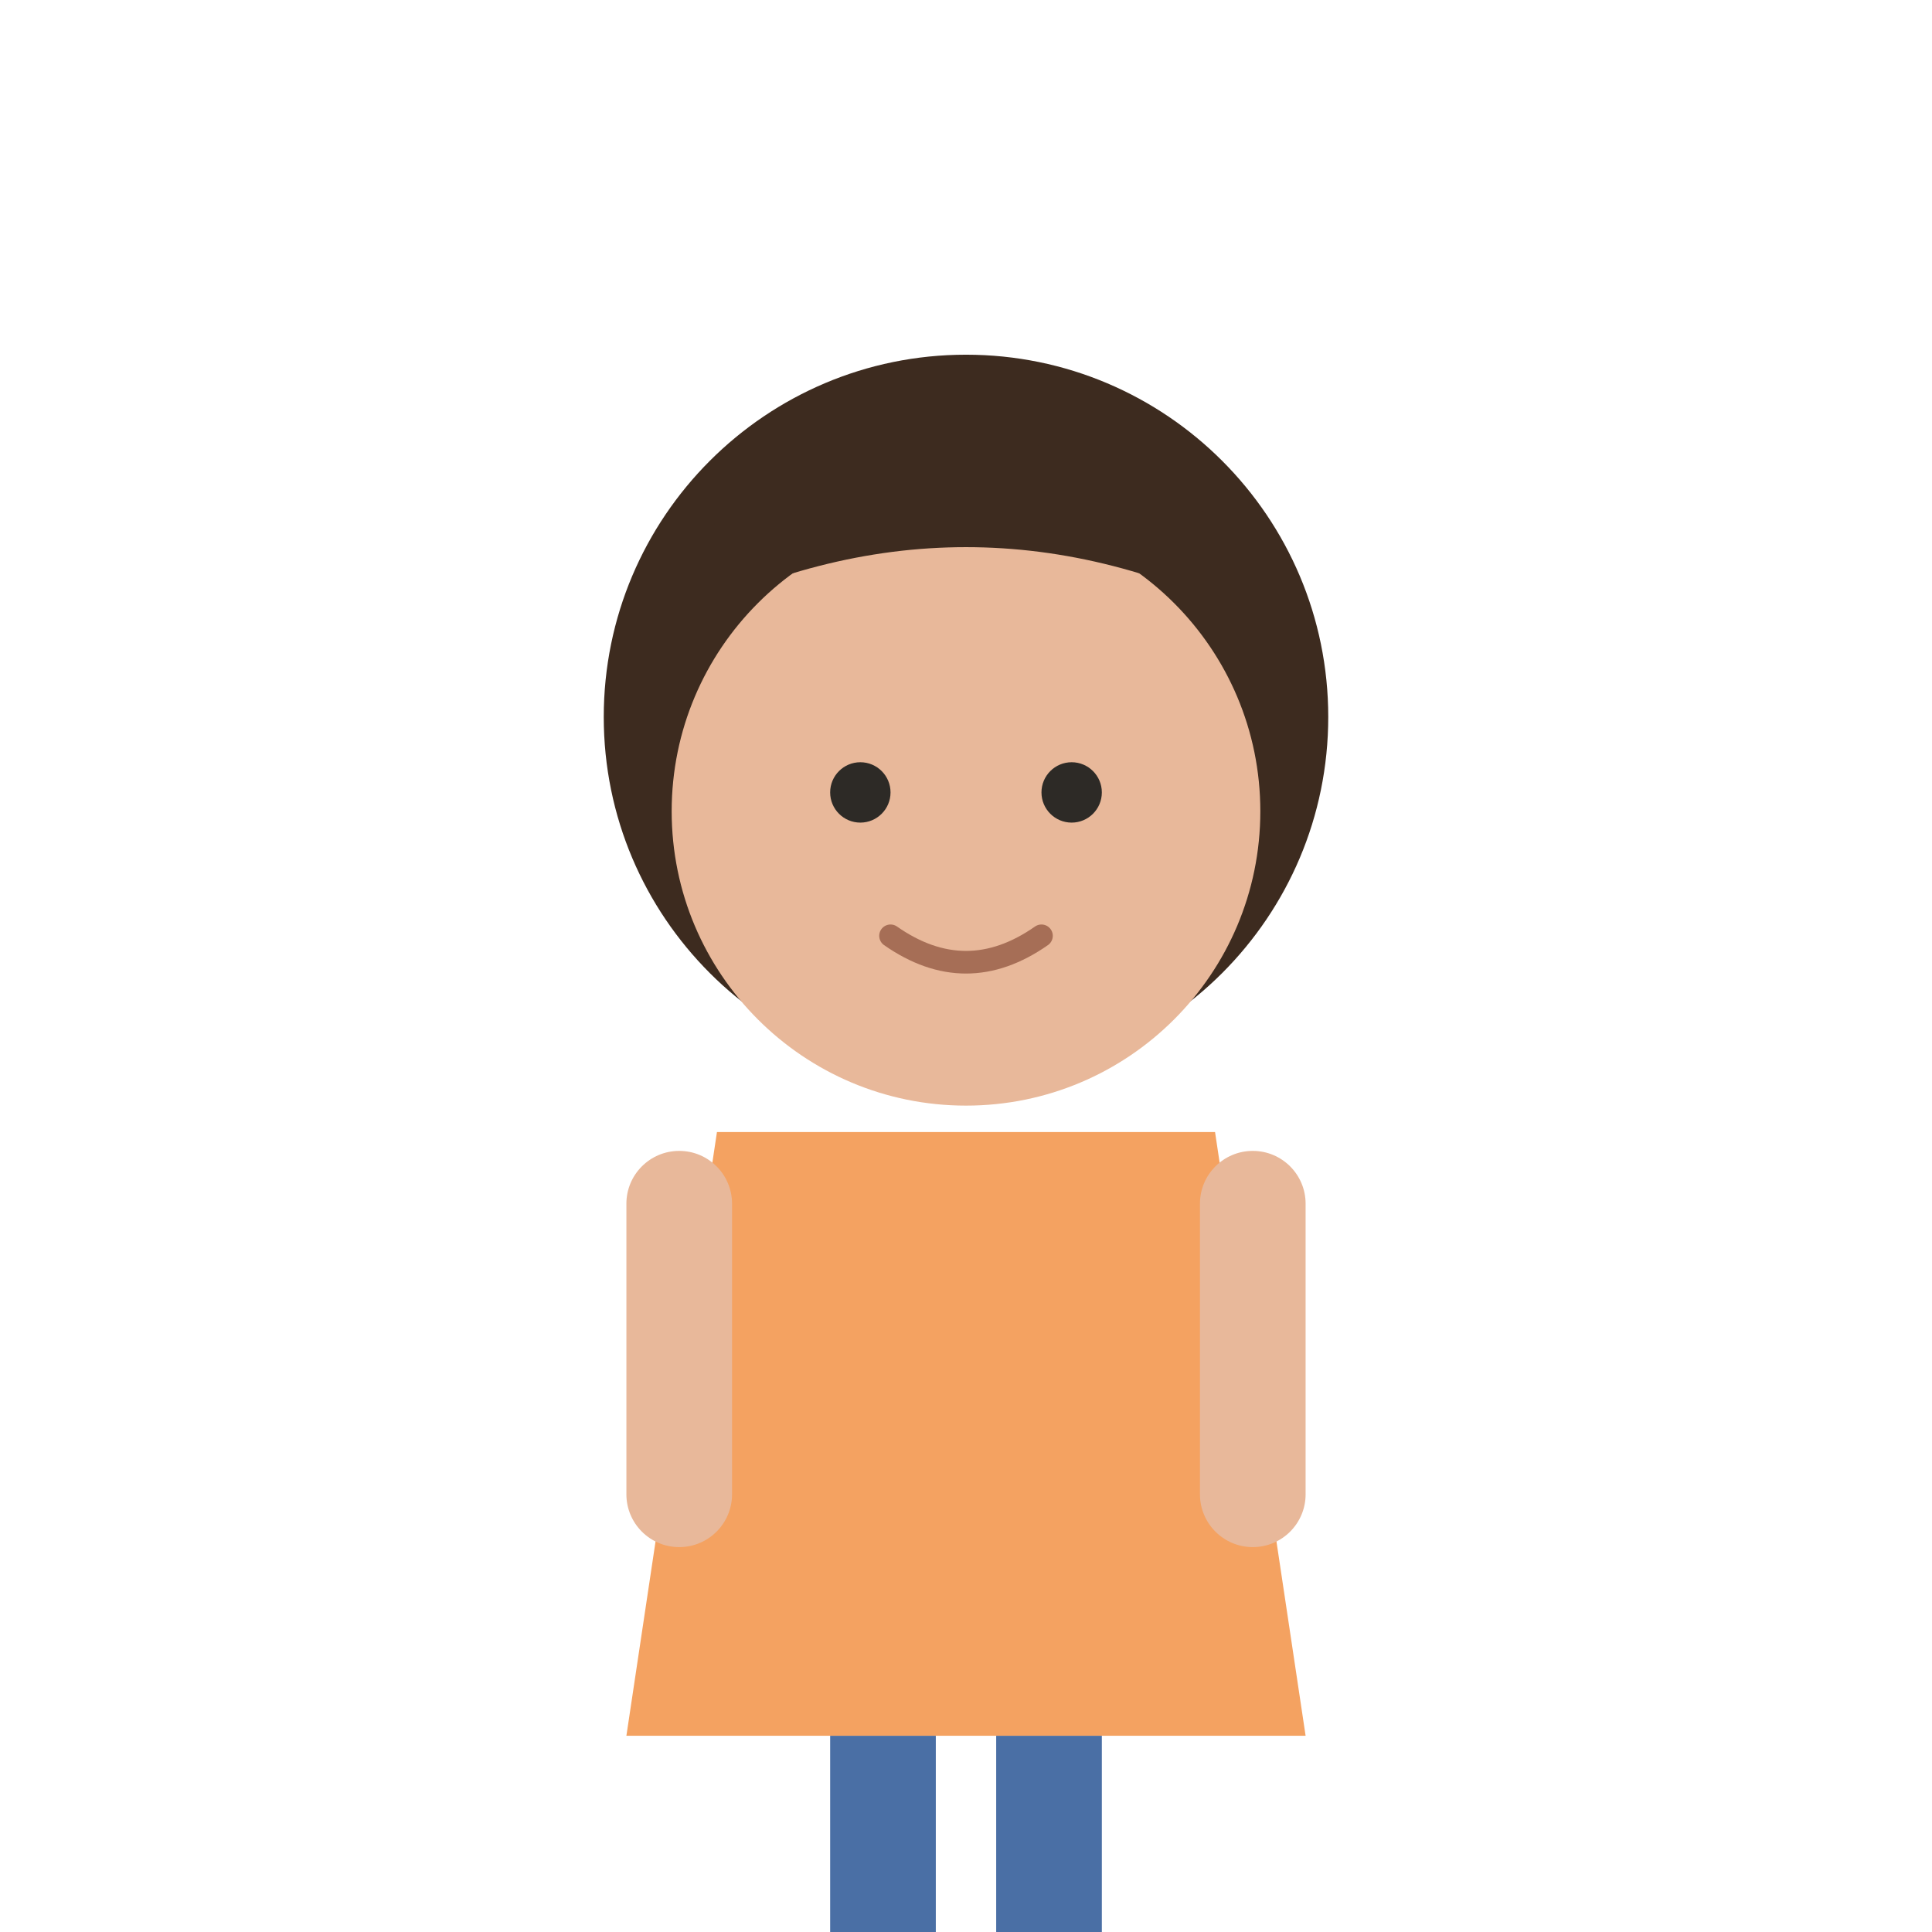
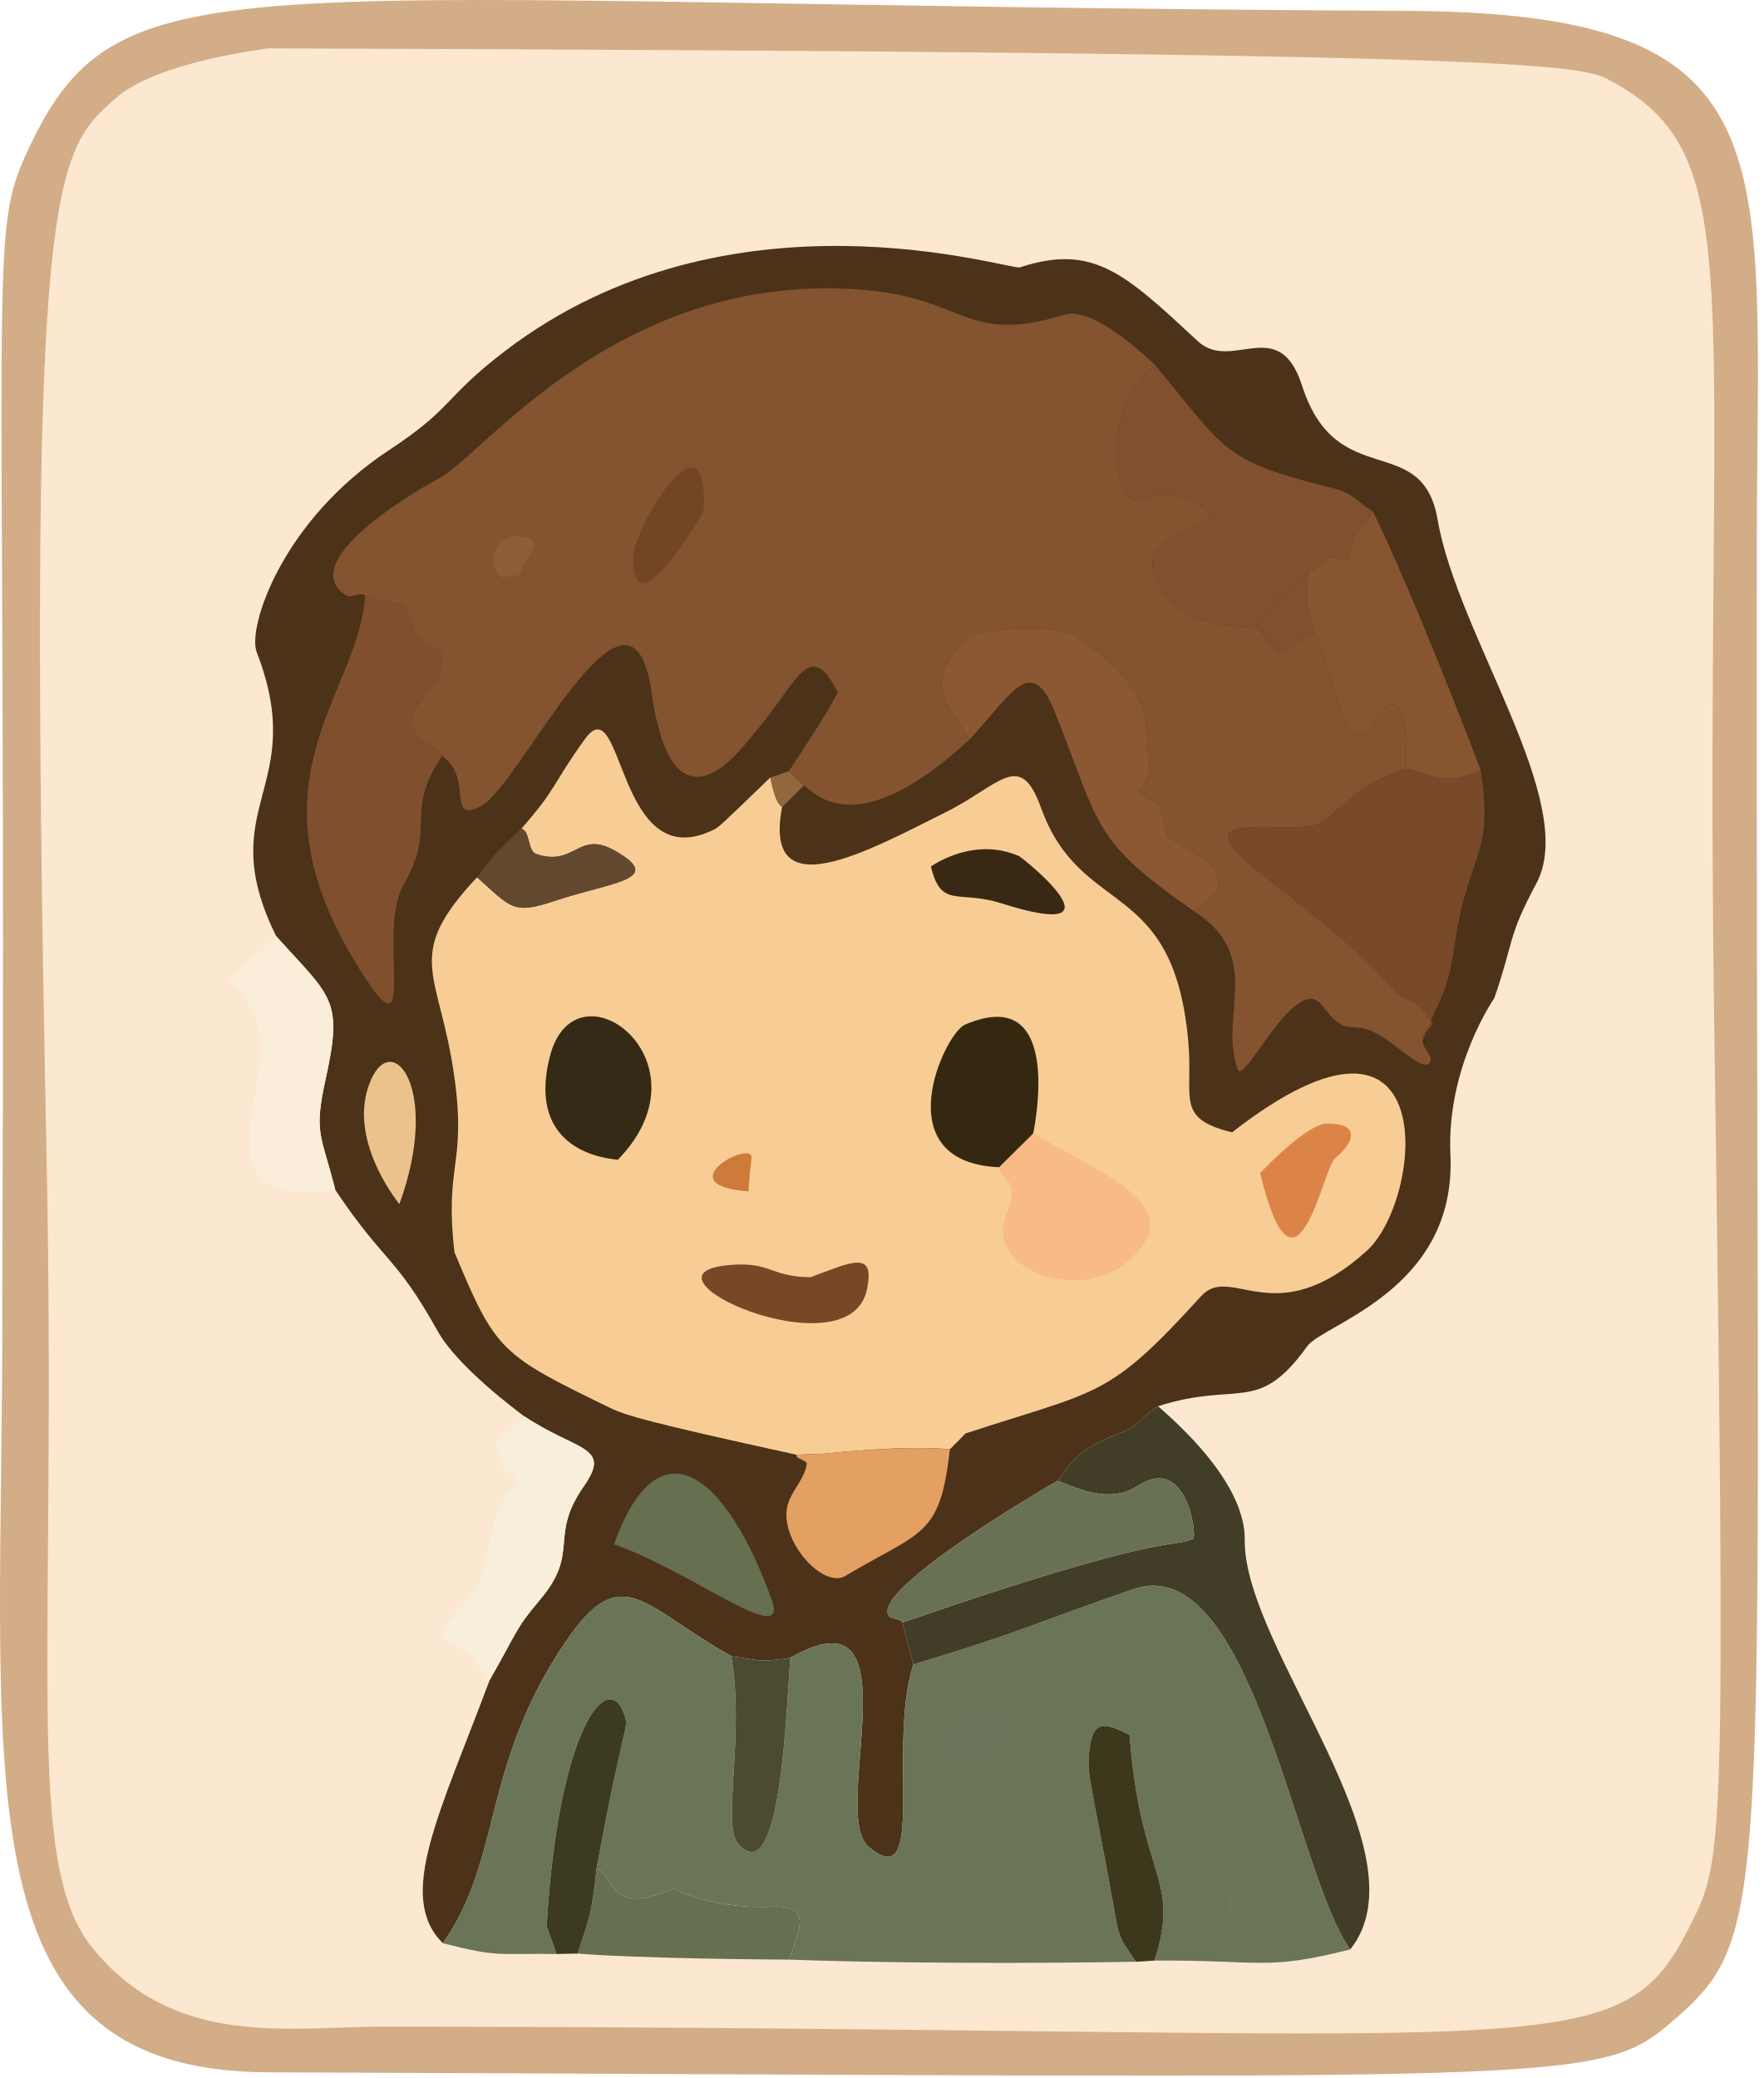
- <svg xmlns="http://www.w3.org/2000/svg" viewBox="0 0 512 512">
-   <circle cx="256" cy="190" r="96" fill="#3d2b1f" />
-   <circle cx="256" cy="215" r="78" fill="#e8b89a" />
-   <path d="M178 165 Q256 125 334 165 Q334 125 256 115 Q178 125 178 165" fill="#3d2b1f" />
-   <circle cx="228" cy="210" r="8" fill="#2d2a26" />
-   <circle cx="284" cy="210" r="8" fill="#2d2a26" />
-   <path d="M236 248 Q256 262 276 248" fill="none" stroke="#a66e56" stroke-width="6" stroke-linecap="round" />
-   <path d="M190 300 L322 300 L346 460 L166 460 Z" fill="#f4a261" />
-   <rect x="166" y="305" width="28" height="105" rx="14" fill="#e8b89a" />
-   <rect x="318" y="305" width="28" height="105" rx="14" fill="#e8b89a" />
-   <rect x="220" y="460" width="28" height="52" fill="#4a6fa5" />
-   <rect x="264" y="460" width="28" height="52" fill="#4a6fa5" />
+ <svg xmlns="http://www.w3.org/2000/svg" width="112" height="132" viewBox="0 0 112 132" fill="none">
+   <path fill-rule="evenodd" clip-rule="evenodd" d="M0.144 81.945C0.429 15.372 -0.81 15.033 1.822 9.435C7.706 -3.079 14.53 0.333 89.299 0.689C113.891 0.807 111.623 9.552 111.588 34.183C111.466 120.926 112.986 122.555 106.313 128.321C101.472 132.506 100.694 131.957 17.033 131.639C-3.095 131.562 0.259 112.558 0.144 81.945Z" fill="#D3AD87" />
+   <path fill-rule="evenodd" clip-rule="evenodd" d="M17.05 3.074C100.428 3.327 100.526 4.139 102.504 5.242C111.302 10.15 108.21 18.234 108.876 64.797C109.634 117.743 109.459 118.095 107.406 122.204C102.709 131.607 99.525 128.787 24.402 128.736C18.384 128.733 11.049 130.164 5.851 123.707C1.51 118.311 3.62 105.749 2.956 73.367C1.683 11.183 3.352 9.727 7.411 6.186C9.892 4.024 16.247 3.181 17.05 3.074Z" fill="#FCE8D0" />
+   <path fill-rule="evenodd" clip-rule="evenodd" d="M17.543 59.471C13.434 51.148 19.668 50.124 16.303 41.419C15.708 39.881 17.875 33.084 24.733 28.578C28.797 25.906 28.161 25.299 32.044 22.323C46.333 11.376 64.152 17.188 64.781 16.982C69.447 15.45 71.465 17.388 76.077 21.671C78.239 23.678 81.228 19.901 82.707 24.511C84.891 31.324 90.333 27.309 91.311 33.011C92.579 40.398 100.327 50.992 97.584 56.114C95.722 59.589 96.194 59.697 94.912 63.404C94.901 63.434 91.865 67.75 92.123 73.365C92.517 81.96 84.053 84.09 83.025 85.521C79.883 89.904 78.656 87.689 73.553 89.327C72.183 90.249 72.442 90.561 70.833 91.158C68.211 92.13 67.808 93.323 67.168 94.065C66.957 94.177 55.424 100.853 56.429 102.606C56.596 102.896 57.153 102.776 57.32 103.066C57.55 103.954 57.78 104.842 58.01 105.73C56.33 110.911 58.928 120.502 55.16 117.304C52.649 115.173 58.361 100.624 50.201 105.307C48.23 105.595 48.336 105.466 46.447 105.201C40.837 102.065 39.515 99.005 35.923 104.291C30.576 112.161 31.909 118.092 28.131 123.438C25.127 120.485 27.952 115.167 31.105 106.712C32.896 103.592 32.695 103.516 34.295 101.624C36.886 98.556 34.809 97.671 37.087 94.403C38.88 91.833 36.664 92.208 33.3 89.967C32.806 89.599 29.066 86.824 27.803 84.562C25.094 79.707 24.449 80.281 21.298 75.59C20.408 72.02 19.903 72.069 20.7 68.469C21.812 63.438 21.02 63.342 17.543 59.471Z" fill="#4B3219" />
+   <path fill-rule="evenodd" clip-rule="evenodd" d="M48.932 49.383C49.323 51.363 49.649 51.118 49.672 51.28C48.444 57.78 55.102 54.073 60.07 51.593C63.524 49.868 64.782 47.598 66.115 51.297C68.663 58.37 74.49 55.646 75.466 66.057C75.815 69.784 74.603 71.026 78.254 71.931C91.803 61.374 90.418 76.203 86.813 79.455C80.935 84.755 78.223 80.207 76.284 82.34C70.341 88.882 69.846 88.263 61.367 91.044C61.257 91.081 61.367 91.044 60.335 92.059C57.464 91.797 52.986 92.273 52.35 92.34C51.761 92.362 51.172 92.384 50.583 92.406C40.769 90.267 39.879 89.908 38.995 89.55C31.75 86.041 31.514 85.886 28.868 79.551C28.219 73.975 29.622 74.023 28.875 68.522C27.943 61.654 25.524 60.825 30.302 55.724C32.528 57.725 32.603 58.106 35.336 57.194C38.832 56.028 42.328 55.877 39.027 54.024C36.711 52.726 36.542 55.07 34.077 54.256C33.481 54.06 33.713 52.835 33.118 52.639C35.432 50 35.053 49.852 37.154 46.945C39.628 43.522 39.127 55.738 45.309 52.714C45.663 52.541 45.661 52.541 48.932 49.383Z" fill="#F8CD95" />
+   <path fill-rule="evenodd" clip-rule="evenodd" d="M73.362 23.183C69.591 26.25 70.994 31.821 72.132 31.815C72.618 31.812 74.112 30.829 76.045 31.974C79.027 33.741 72.075 33.375 73.362 36.641C74.745 40.152 79.212 39.803 79.78 39.759C79.886 39.889 81.108 41.388 81.108 41.388C81.268 41.535 81.281 41.304 83.543 40.202C85.341 45.439 85.483 47.31 86.848 46.526C87.487 46.16 87.541 45.09 88.215 44.79C88.519 44.654 89.482 44.463 89.297 48.817C86.216 49.975 86.499 50.293 83.929 52.235C82.5 53.315 74.191 50.922 80.123 55.52C86.35 60.346 87.507 61.731 88.045 62.374C89.359 63.945 89.912 63.215 90.92 64.884C91.128 65.23 90.202 65.635 90.411 65.979C90.119 66.412 91.114 67.058 90.821 67.491C90.32 68.235 88.292 65.787 86.772 65.367C85.695 65.069 85.331 65.7 83.966 63.859C82.345 61.677 79.011 68.969 78.625 67.945C77.351 64.558 80.355 60.789 75.856 57.903C75.99 57.57 79.425 56.109 75.582 54.049C74.76 53.608 74.879 53.598 74.133 53.119C73.981 52.502 73.828 51.884 73.676 51.267C73.548 50.727 72.504 50.768 72.374 50.229C72.372 50.216 73.302 49.255 72.885 47.768C72.539 46.53 73.866 44.208 68.436 40.492C67.058 39.55 61.904 39.949 61.305 40.645C58.893 43.458 59.658 43.869 61.578 46.984C54.134 53.828 51.661 50.181 51.053 49.905L50.1 48.995C53.114 44.448 52.941 44.378 53.224 44.001C51.369 40.309 50.611 43.511 47.885 46.593C47.388 47.156 42.775 53.882 41.383 43.97C40.074 34.649 32.983 50.006 30.535 51.219C28.314 52.319 30.095 49.383 28.079 48.03C27.463 46.955 26.948 47.588 26.283 46.429C26.228 46.334 25.905 45.773 26.37 45.049C27.476 43.322 27.931 43.598 28.1 41.516C27.748 40.982 26.867 40.969 26.515 40.435C26.417 40.284 26.449 40.283 25.618 38.385L24.393 38.191L23.195 37.82C22.851 37.586 22.292 38.047 21.948 37.814C18.54 35.498 27.326 30.686 28.003 30.316C30.75 28.811 39.515 17.059 54.986 18.425C61.384 18.989 61.386 21.908 67.617 19.988C69.537 19.396 73.207 23.055 73.362 23.183Z" fill="#845330" />
+   <path fill-rule="evenodd" clip-rule="evenodd" d="M46.446 105.201C47.317 110.138 45.844 115.91 46.87 117.104C49.609 120.29 49.934 108.533 50.201 105.307C58.36 100.624 52.649 115.173 55.159 117.304C58.927 120.502 56.33 110.911 58.01 105.73C65.145 103.566 64.988 103.376 71.963 100.95C79.492 98.332 82.295 119.012 85.761 123.834C80.318 125.199 80.302 124.503 73.331 124.54C75.027 119.247 72.414 119.303 71.751 110.212C70.068 109.346 69.416 109.297 69.191 111.203C69.011 112.729 69.21 112.689 70.745 121.167C71.073 123.069 71.063 123.036 72.152 124.616C70.388 124.645 59.844 124.82 50.109 124.481C50.97 122.158 51.441 121.009 48.904 121.122C48.404 121.144 45.514 121.273 42.763 119.978C38.658 121.744 39.119 119.284 37.892 118.681C39.534 109.726 39.942 109.797 39.705 109.05C38.643 105.699 35.437 109.941 34.723 122.355L35.354 124.123C31.645 124.067 31.702 124.361 28.131 123.438C31.909 118.092 30.575 112.162 35.923 104.291C39.515 99.005 40.836 102.065 46.446 105.201Z" fill="#6A7557" />
+   <path fill-rule="evenodd" clip-rule="evenodd" d="M73.553 89.327C79.075 94.118 79.064 97.062 79.06 97.875C79.034 104.739 90.675 117.671 85.761 123.834C82.295 119.012 79.492 98.332 71.963 100.95C64.988 103.376 65.145 103.566 58.01 105.73C57.78 104.842 57.55 103.954 57.319 103.066C74.071 97.275 74.372 98.36 75.784 97.753C76.041 97.642 75.429 92.304 72.241 94.395C70.363 95.627 68.114 94.376 67.168 94.065C67.808 93.323 68.211 92.13 70.833 91.158C72.442 90.561 72.182 90.249 73.553 89.327Z" fill="#413D26" />
+   <path fill-rule="evenodd" clip-rule="evenodd" d="M89.298 48.817C91.698 49.389 91.672 49.902 94.047 48.903C94.91 54.439 93.224 54.253 92.419 59.837C91.955 63.061 91.645 62.913 90.411 65.979C90.203 65.635 91.129 65.23 90.92 64.884C89.912 63.215 89.359 63.945 88.045 62.374C87.507 61.731 86.35 60.346 80.123 55.52C74.191 50.922 82.5 53.315 83.929 52.235C86.499 50.293 86.217 49.974 89.298 48.817Z" fill="#794A2A" />
+   <path fill-rule="evenodd" clip-rule="evenodd" d="M23.195 37.82L24.393 38.191L25.618 38.385C26.449 40.283 26.417 40.284 26.515 40.435C26.867 40.969 27.748 40.982 28.1 41.516C27.931 43.598 27.475 43.322 26.37 45.049C25.905 45.773 26.227 46.334 26.283 46.429C26.948 47.588 27.463 46.955 28.079 48.03C25.599 51.666 27.81 52.461 25.618 56.226C23.974 59.05 26.485 67.097 23.248 62.201C15.04 49.785 22.779 44.36 23.195 37.82Z" fill="#80502E" />
+   <path fill-rule="evenodd" clip-rule="evenodd" d="M73.362 23.183C77.829 28.529 77.558 29.241 84.321 30.92C85.984 31.334 85.809 31.553 87.209 32.509L85.989 34.183L85.624 35.533C84.998 35.786 85.029 35.219 84.435 35.459C84.311 35.51 84.435 35.459 83.075 36.437C81.255 37.977 81.247 37.885 79.78 39.759C79.212 39.803 74.746 40.152 73.362 36.641C72.075 33.375 79.027 33.741 76.045 31.974C74.113 30.829 72.619 31.812 72.133 31.815C70.995 31.821 69.592 26.25 73.362 23.183Z" fill="#81512F" />
+   <path fill-rule="evenodd" clip-rule="evenodd" d="M61.579 46.984C59.659 43.869 58.894 43.459 61.306 40.646C61.905 39.949 67.059 39.55 68.437 40.492C73.867 44.208 72.539 46.53 72.886 47.768C73.302 49.255 72.373 50.216 72.375 50.229C72.505 50.768 73.549 50.727 73.677 51.267C73.829 51.884 73.982 52.502 74.134 53.119C74.88 53.598 74.761 53.608 75.582 54.049C79.425 56.109 75.99 57.57 75.857 57.903C69.333 53.32 69.976 52.717 67.01 45.251C65.517 41.495 64.293 44.014 61.579 46.984Z" fill="#8C5833" />
+   <path fill-rule="evenodd" clip-rule="evenodd" d="M87.209 32.509C89.781 37.755 93.538 47.575 94.047 48.903C91.672 49.902 91.698 49.389 89.298 48.817C89.483 44.463 88.519 44.654 88.215 44.789C87.542 45.09 87.488 46.16 86.848 46.526C85.483 47.31 85.341 45.439 83.543 40.202C82.909 38.348 83.008 38.414 83.074 36.437C84.435 35.459 84.311 35.509 84.435 35.459C85.029 35.219 84.998 35.786 85.624 35.533L85.989 34.183L87.209 32.509Z" fill="#885531" />
+   <path fill-rule="evenodd" clip-rule="evenodd" d="M67.168 94.065C68.115 94.376 70.363 95.627 72.241 94.395C75.429 92.304 76.041 97.642 75.784 97.753C74.372 98.36 74.071 97.275 57.32 103.066C57.153 102.776 56.596 102.896 56.429 102.606C55.424 100.853 66.957 94.177 67.168 94.065Z" fill="#697154" />
+   <path fill-rule="evenodd" clip-rule="evenodd" d="M17.543 59.471C21.019 63.342 21.812 63.438 20.7 68.469C19.902 72.069 20.407 72.02 21.297 75.59C11.812 76.82 17.96 68.842 16.182 64.61C15.109 62.057 14.491 62.573 14.482 62.348C14.482 62.348 17.298 59.702 17.543 59.471Z" fill="#FAEDDA" />
+   <path fill-rule="evenodd" clip-rule="evenodd" d="M33.3 89.967C36.664 92.208 38.88 91.833 37.087 94.403C34.809 97.671 36.886 98.556 34.295 101.624C32.695 103.516 32.896 103.592 31.105 106.712C28.772 103.688 28.244 104.275 28.096 103.986C27.624 103.07 30.396 101.941 30.879 99.105C31.716 94.206 32.822 94.612 32.825 94.189C32.829 93.671 31.863 93.483 31.866 92.965L31.407 91.74L33.3 89.967Z" fill="#F8EEDC" />
+   <path fill-rule="evenodd" clip-rule="evenodd" d="M52.35 92.34C52.985 92.273 57.464 91.797 60.334 92.059C59.71 97.677 58.555 97.205 53.699 100.105C52.221 100.988 49.275 97.613 50.09 95.404C50.395 94.58 51.097 93.896 51.239 93.029C51.288 92.732 50.534 92.704 50.583 92.406C51.172 92.384 51.761 92.362 52.35 92.34Z" fill="#E49F62" />
+   <path fill-rule="evenodd" clip-rule="evenodd" d="M65.628 71.997C70.368 74.777 75.69 76.684 71.581 80.166C68.476 82.795 62.44 80.657 63.94 77.044C64.835 74.888 63.613 75.077 63.459 74.146C64.181 73.43 64.905 72.713 65.628 71.997Z" fill="#F9BB85" />
+   <path fill-rule="evenodd" clip-rule="evenodd" d="M37.893 118.681C39.12 119.284 38.658 121.744 42.763 119.978C45.515 121.273 48.405 121.144 48.904 121.122C51.442 121.009 50.97 122.158 50.109 124.481C49.035 124.475 40.747 124.422 36.696 124.095C37.565 121.434 37.565 121.544 37.893 118.681Z" fill="#666F50" />
+   <path fill-rule="evenodd" clip-rule="evenodd" d="M65.627 71.997C64.905 72.713 64.181 73.43 63.459 74.146C56.148 73.826 60.003 65.639 61.286 65.089C67.524 62.415 65.754 71.356 65.627 71.997Z" fill="#352811" />
+   <path fill-rule="evenodd" clip-rule="evenodd" d="M39.247 73.666C38.623 73.614 33.385 73.177 34.923 67.117C36.525 60.807 45.355 67.4 39.247 73.666Z" fill="#342A15" />
+   <path fill-rule="evenodd" clip-rule="evenodd" d="M38.996 98.097C41.856 90.137 46.156 93.675 49.012 101.605C50.167 104.816 44.004 99.848 38.996 98.097Z" fill="#666F50" />
+   <path fill-rule="evenodd" clip-rule="evenodd" d="M37.892 118.681C37.564 121.544 37.564 121.434 36.696 124.095L35.353 124.123L34.723 122.355C35.437 109.941 38.643 105.699 39.704 109.05C39.942 109.797 39.534 109.726 37.892 118.681Z" fill="#3C3A1F" />
+   <path fill-rule="evenodd" clip-rule="evenodd" d="M71.751 110.212C72.414 119.303 75.027 119.247 73.331 124.54L72.152 124.616C71.063 123.036 71.073 123.069 70.745 121.167C69.21 112.689 69.011 112.728 69.191 111.203C69.416 109.297 70.067 109.346 71.751 110.212Z" fill="#3D381C" />
+   <path fill-rule="evenodd" clip-rule="evenodd" d="M46.446 105.201C48.336 105.467 48.229 105.595 50.201 105.307C49.934 108.533 49.609 120.29 46.87 117.104C45.844 115.91 47.317 110.138 46.446 105.201Z" fill="#4C4A30" />
+   <path fill-rule="evenodd" clip-rule="evenodd" d="M33.117 52.639C33.712 52.835 33.481 54.06 34.076 54.256C36.541 55.07 36.71 52.726 39.026 54.024C42.327 55.877 38.831 56.028 35.335 57.194C32.603 58.106 32.527 57.725 30.302 55.724C31.556 53.999 31.561 54.132 33.117 52.639Z" fill="#61482F" />
+   <path fill-rule="evenodd" clip-rule="evenodd" d="M51.465 81.135C54.012 80.214 55.642 79.3 55.053 81.957C53.877 87.258 39.652 80.896 46.358 80.356C49.004 80.143 48.84 81.083 51.465 81.135Z" fill="#7A4726" />
+   <path fill-rule="evenodd" clip-rule="evenodd" d="M59.126 55.04C59.503 54.794 61.966 53.185 64.72 54.381C64.954 54.482 71.809 59.986 63.599 57.38C60.85 56.508 59.787 57.76 59.126 55.04Z" fill="#392814" />
+   <path fill-rule="evenodd" clip-rule="evenodd" d="M80.04 74.519C80.33 74.213 82.994 71.406 84.278 71.372C86.172 71.322 86.257 72.364 84.805 73.573C83.996 74.245 82.306 83.929 80.04 74.519Z" fill="#DC8447" />
+   <path fill-rule="evenodd" clip-rule="evenodd" d="M25.366 76.489C24.975 75.98 22.069 72.195 23.52 68.693C24.931 65.287 28.022 69.225 25.366 76.489Z" fill="#EBC28B" />
+   <path fill-rule="evenodd" clip-rule="evenodd" d="M44.687 32.496C44.471 32.864 40.157 40.228 40.214 35.418C40.239 33.441 45.079 25.579 44.687 32.496Z" fill="#734623" />
+   <path fill-rule="evenodd" clip-rule="evenodd" d="M64.549 111.519C64.271 111.579 64.21 110.867 63.933 110.928C63.361 111.053 63.03 111.684 62.515 111.964C60.775 112.915 60.348 111.37 60.215 111.334L59.619 110.109C61.406 108.985 64.153 105.553 64.549 111.519Z" fill="#6B7559" />
+   <path fill-rule="evenodd" clip-rule="evenodd" d="M83.075 36.437C83.008 38.414 82.909 38.348 83.543 40.202C81.282 41.304 81.268 41.535 81.109 41.388C81.109 41.388 79.887 39.889 79.78 39.759C81.247 37.885 81.255 37.977 83.075 36.437Z" fill="#81502F" />
+   <path fill-rule="evenodd" clip-rule="evenodd" d="M47.543 75.68C42.671 75.322 47.065 72.746 47.685 73.35C47.819 73.48 47.676 73.518 47.543 75.68Z" fill="#CE7A3B" />
+   <path fill-rule="evenodd" clip-rule="evenodd" d="M32.951 36.612C32.639 36.362 32.065 36.85 31.753 36.601C31.067 36.052 31.186 33.907 33.01 34.074C34.807 34.24 33.541 35.007 32.951 36.612Z" fill="#8D5D3A" />
+   <path fill-rule="evenodd" clip-rule="evenodd" d="M77.876 120.016L79.788 121.131L79.501 122.405L78.219 122.355L77.876 120.016Z" fill="#6B7758" />
+   <path fill-rule="evenodd" clip-rule="evenodd" d="M48.933 49.383L50.101 48.995L51.054 49.905L49.672 51.28C49.649 51.118 49.323 51.363 48.933 49.383Z" fill="#91673E" />
</svg>
